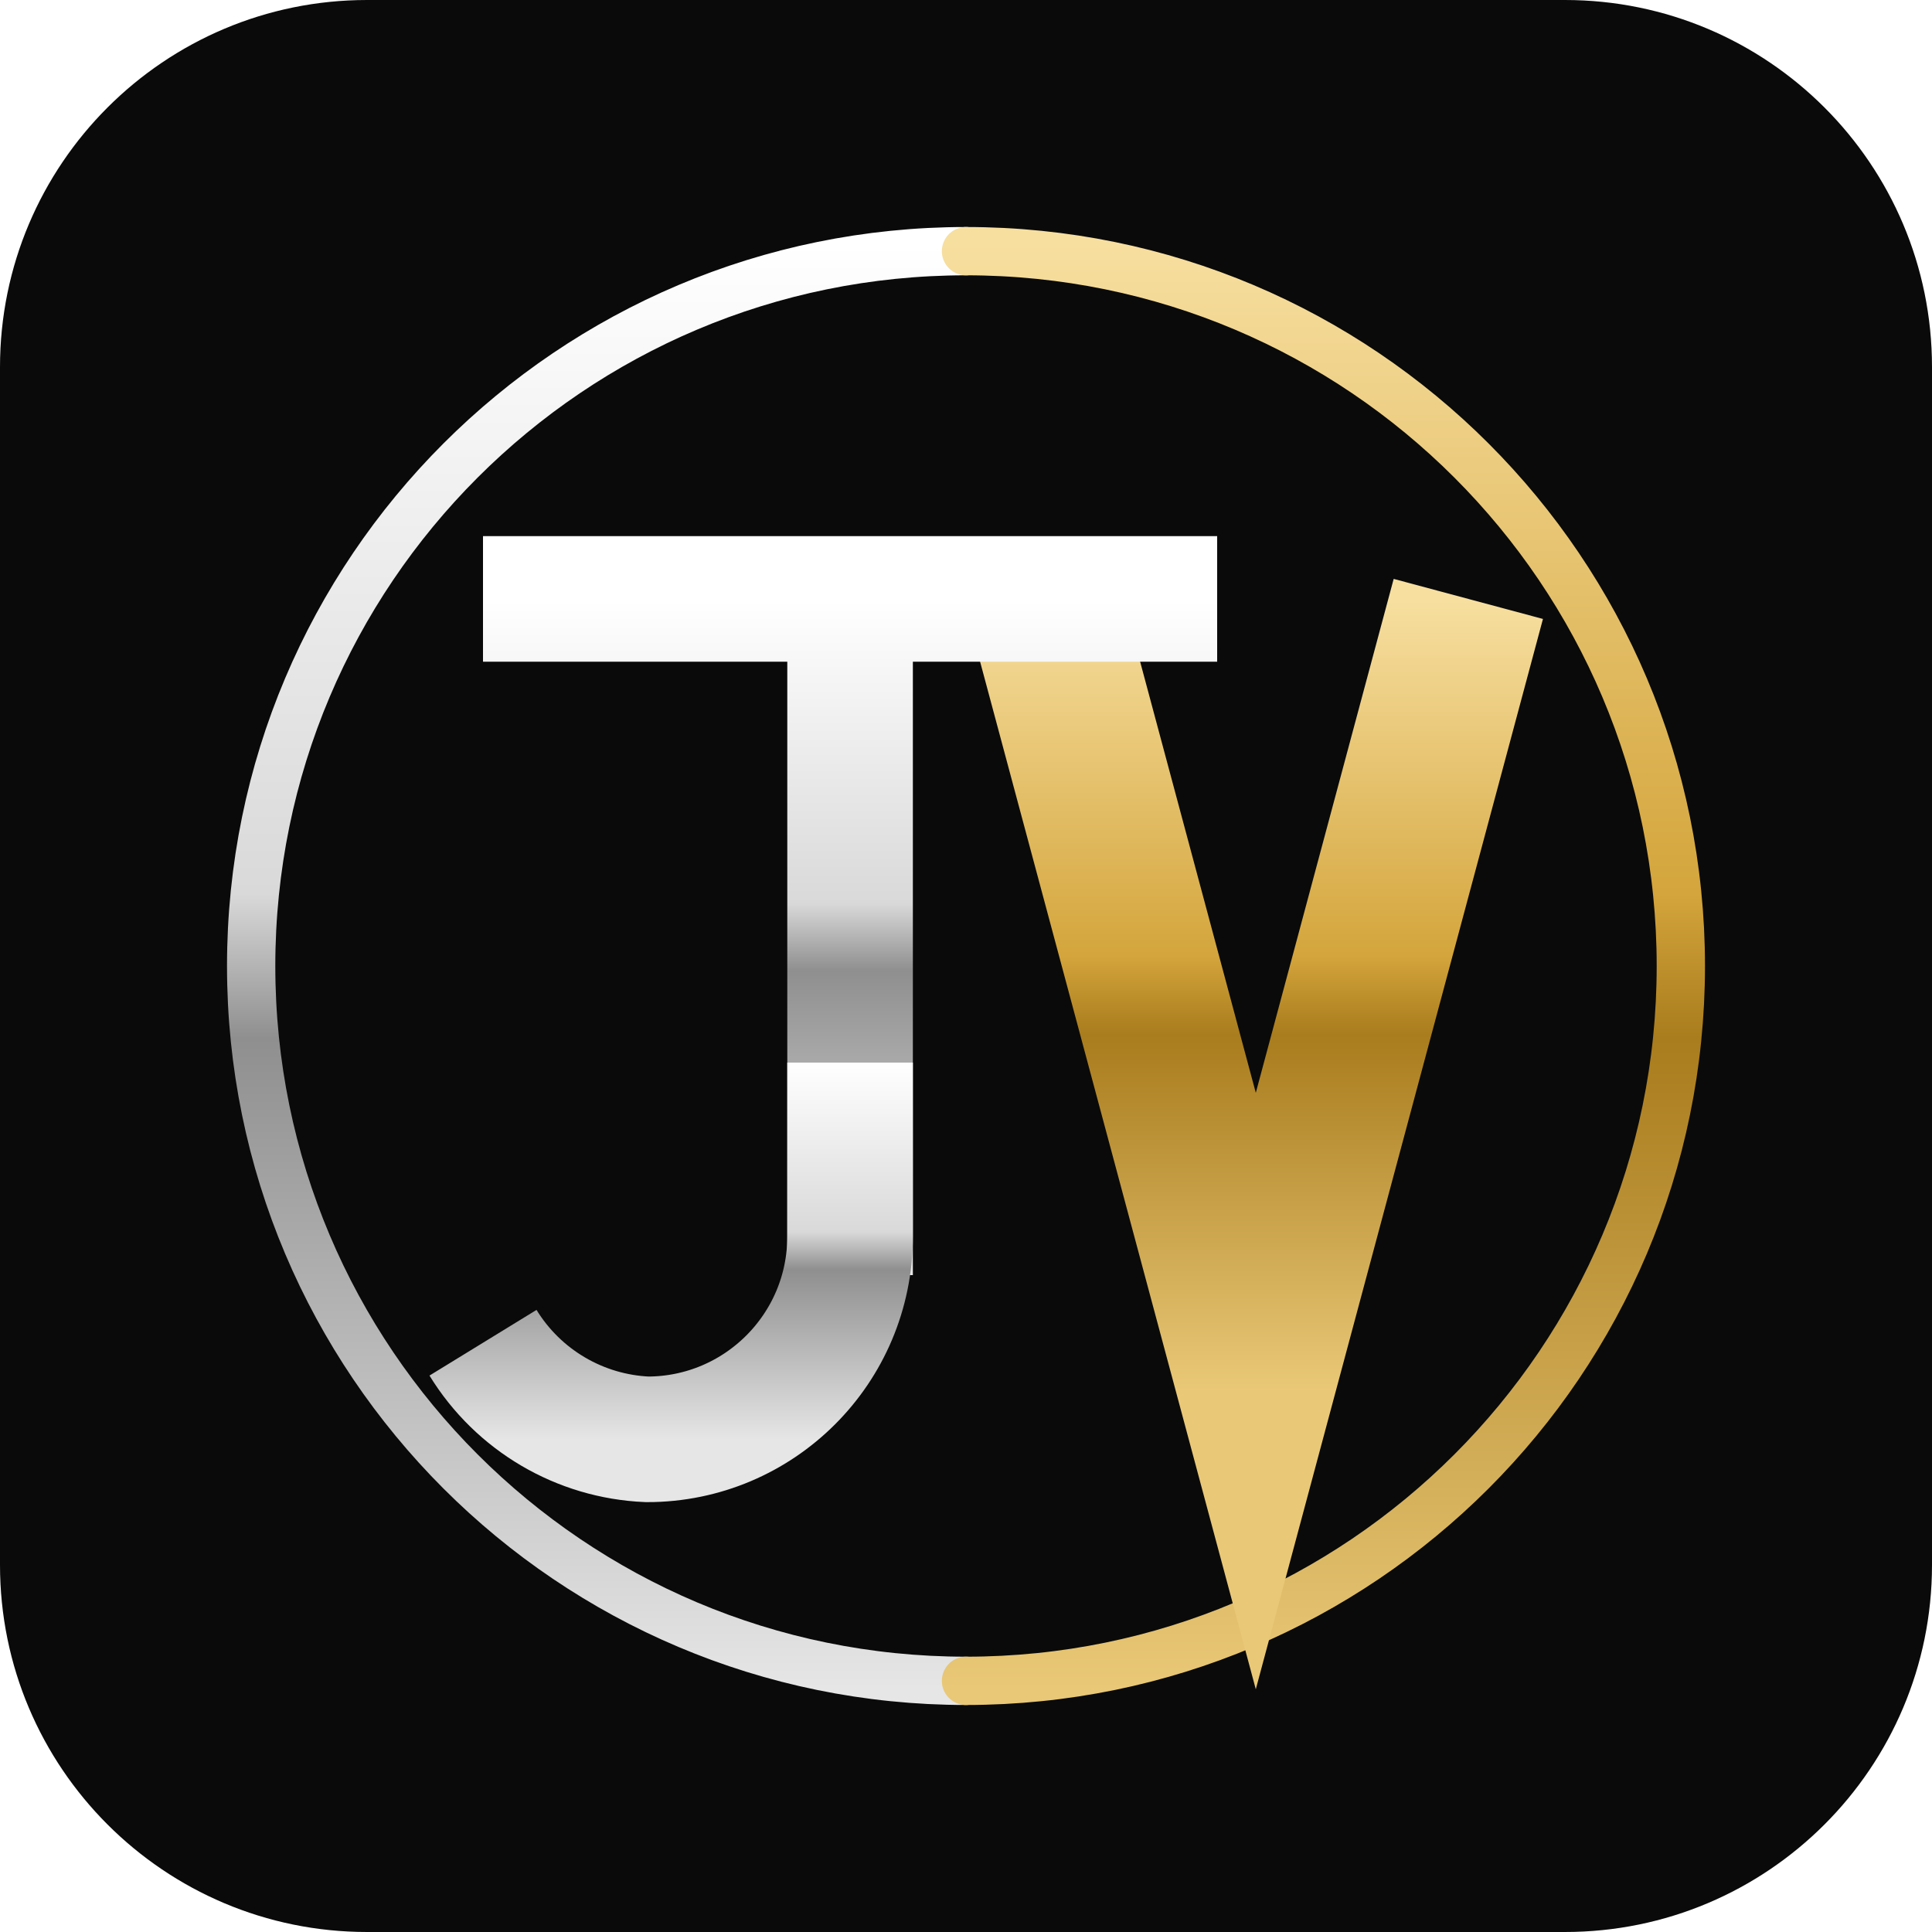
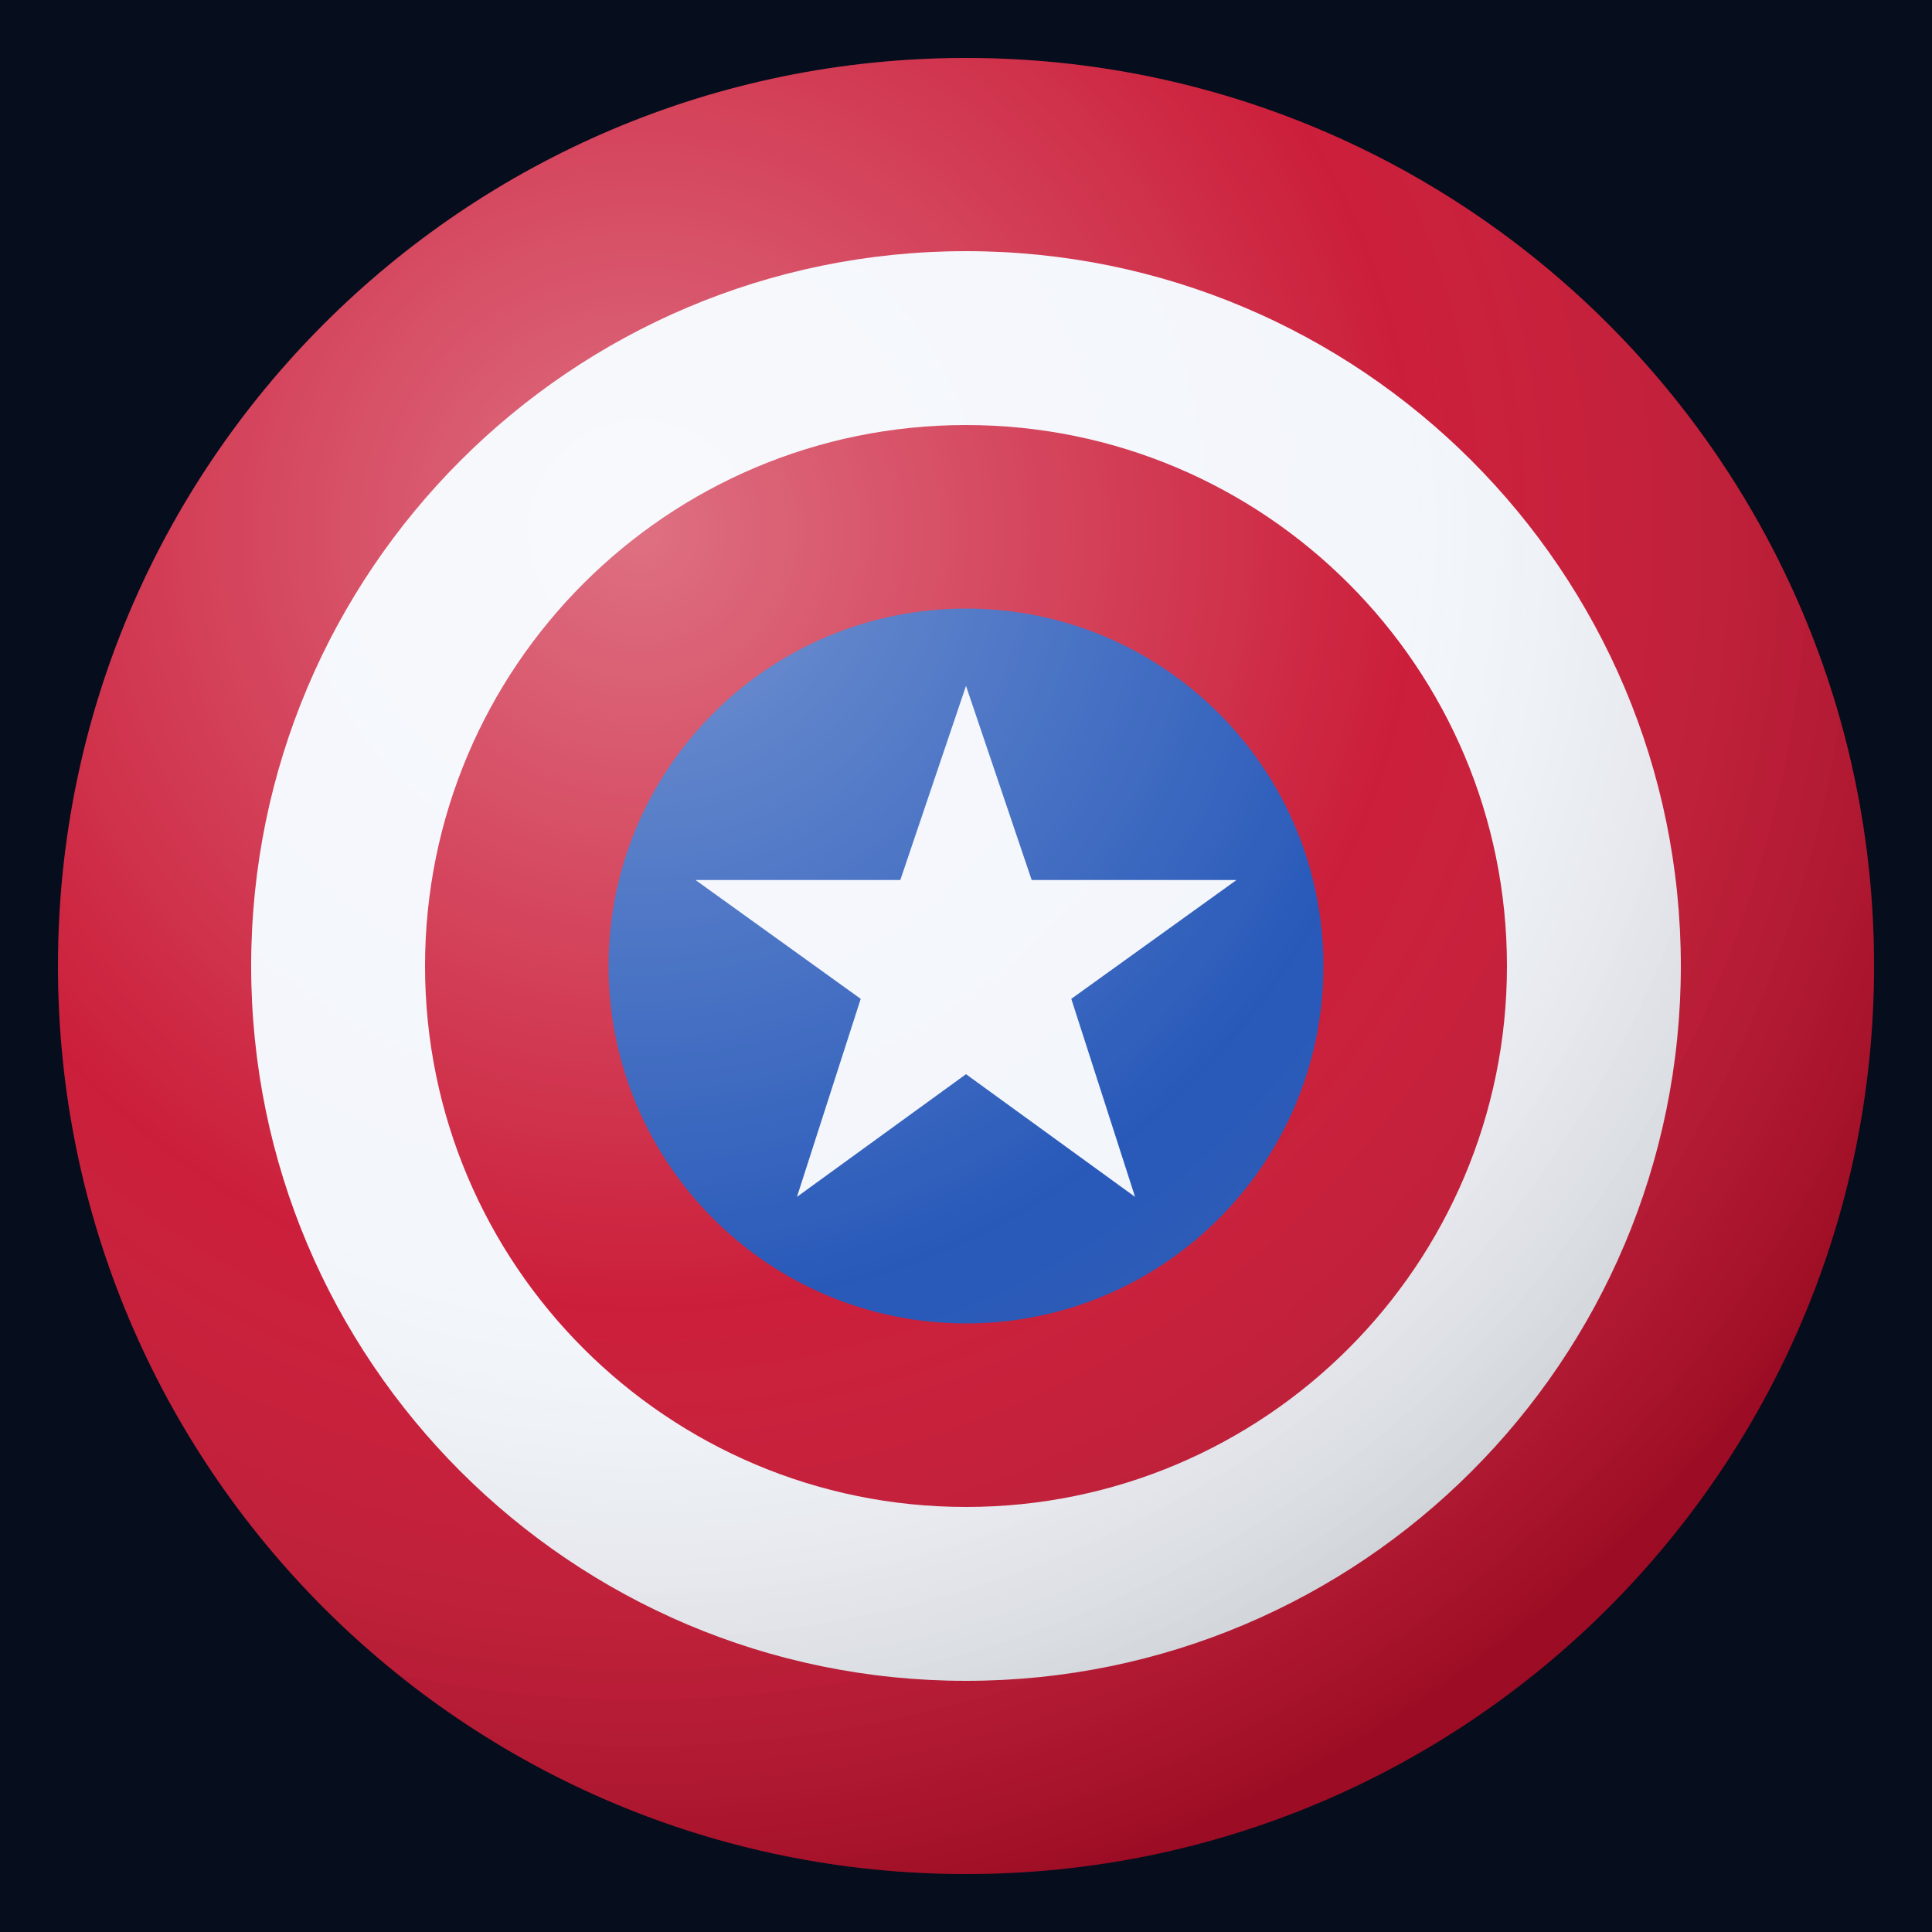
<svg xmlns="http://www.w3.org/2000/svg" viewBox="0 0 200 200">
  <defs>
-     <linearGradient id="s" x1="0" y1="0" x2="0" y2="1">
-       <stop offset="0%" stop-color="#ffffff" />
-       <stop offset="45%" stop-color="#d9d9d9" />
-       <stop offset="55%" stop-color="#8f8f8f" />
-       <stop offset="100%" stop-color="#e6e6e6" />
-     </linearGradient>
-     <linearGradient id="g" x1="0" y1="0" x2="0" y2="1">
-       <stop offset="0%" stop-color="#f7dfa0" />
-       <stop offset="45%" stop-color="#d4a53c" />
-       <stop offset="55%" stop-color="#a97c1d" />
-       <stop offset="100%" stop-color="#e9c877" />
-     </linearGradient>
+     <radialGradient id="shine" cx="32%" cy="26%" r="78%">
+       <stop offset="0%" stop-color="#ffffff" stop-opacity="0.4" />
+       <stop offset="55%" stop-color="#ffffff" stop-opacity="0.06" />
+       <stop offset="100%" stop-color="#000000" stop-opacity="0.22" />
+     </radialGradient>
  </defs>
-   <rect width="200" height="200" rx="38" fill="#0a0a0a" />
-   <path d="M100 26 A74 74 0 0 0 100 174" fill="none" stroke="url(#s)" stroke-width="5" stroke-linecap="round" />
-   <path d="M100 26 A74 74 0 0 1 100 174" fill="none" stroke="url(#g)" stroke-width="5" stroke-linecap="round" />
-   <path d="M108 62 L130 144 L152 62" fill="none" stroke="url(#g)" stroke-width="16" />
-   <path d="M50 62 H126 M88 62 V132" fill="none" stroke="url(#s)" stroke-width="13" />
-   <path d="M88 110 V128 A21 21 0 0 1 67 149 A21 21 0 0 1 50 139" fill="none" stroke="url(#s)" stroke-width="13" />
+   <rect width="200" height="200" fill="#060d1c" />
+   <circle cx="100" cy="100" r="94" fill="#c8102e" />
+   <circle cx="100" cy="100" r="74" fill="#f2f5fb" />
+   <circle cx="100" cy="100" r="56" fill="#c8102e" />
+   <circle cx="100" cy="100" r="37" fill="#1b4fb5" />
+   <polygon points="100,71 106.8,91.1 128,91.1 110.9,103.4 117.5,123.9 100,111.2 82.5,123.9 89.1,103.4 72,91.1 93.2,91.1" fill="#f2f5fb" />
+   <circle cx="100" cy="100" r="94" fill="url(#shine)" />
</svg>
